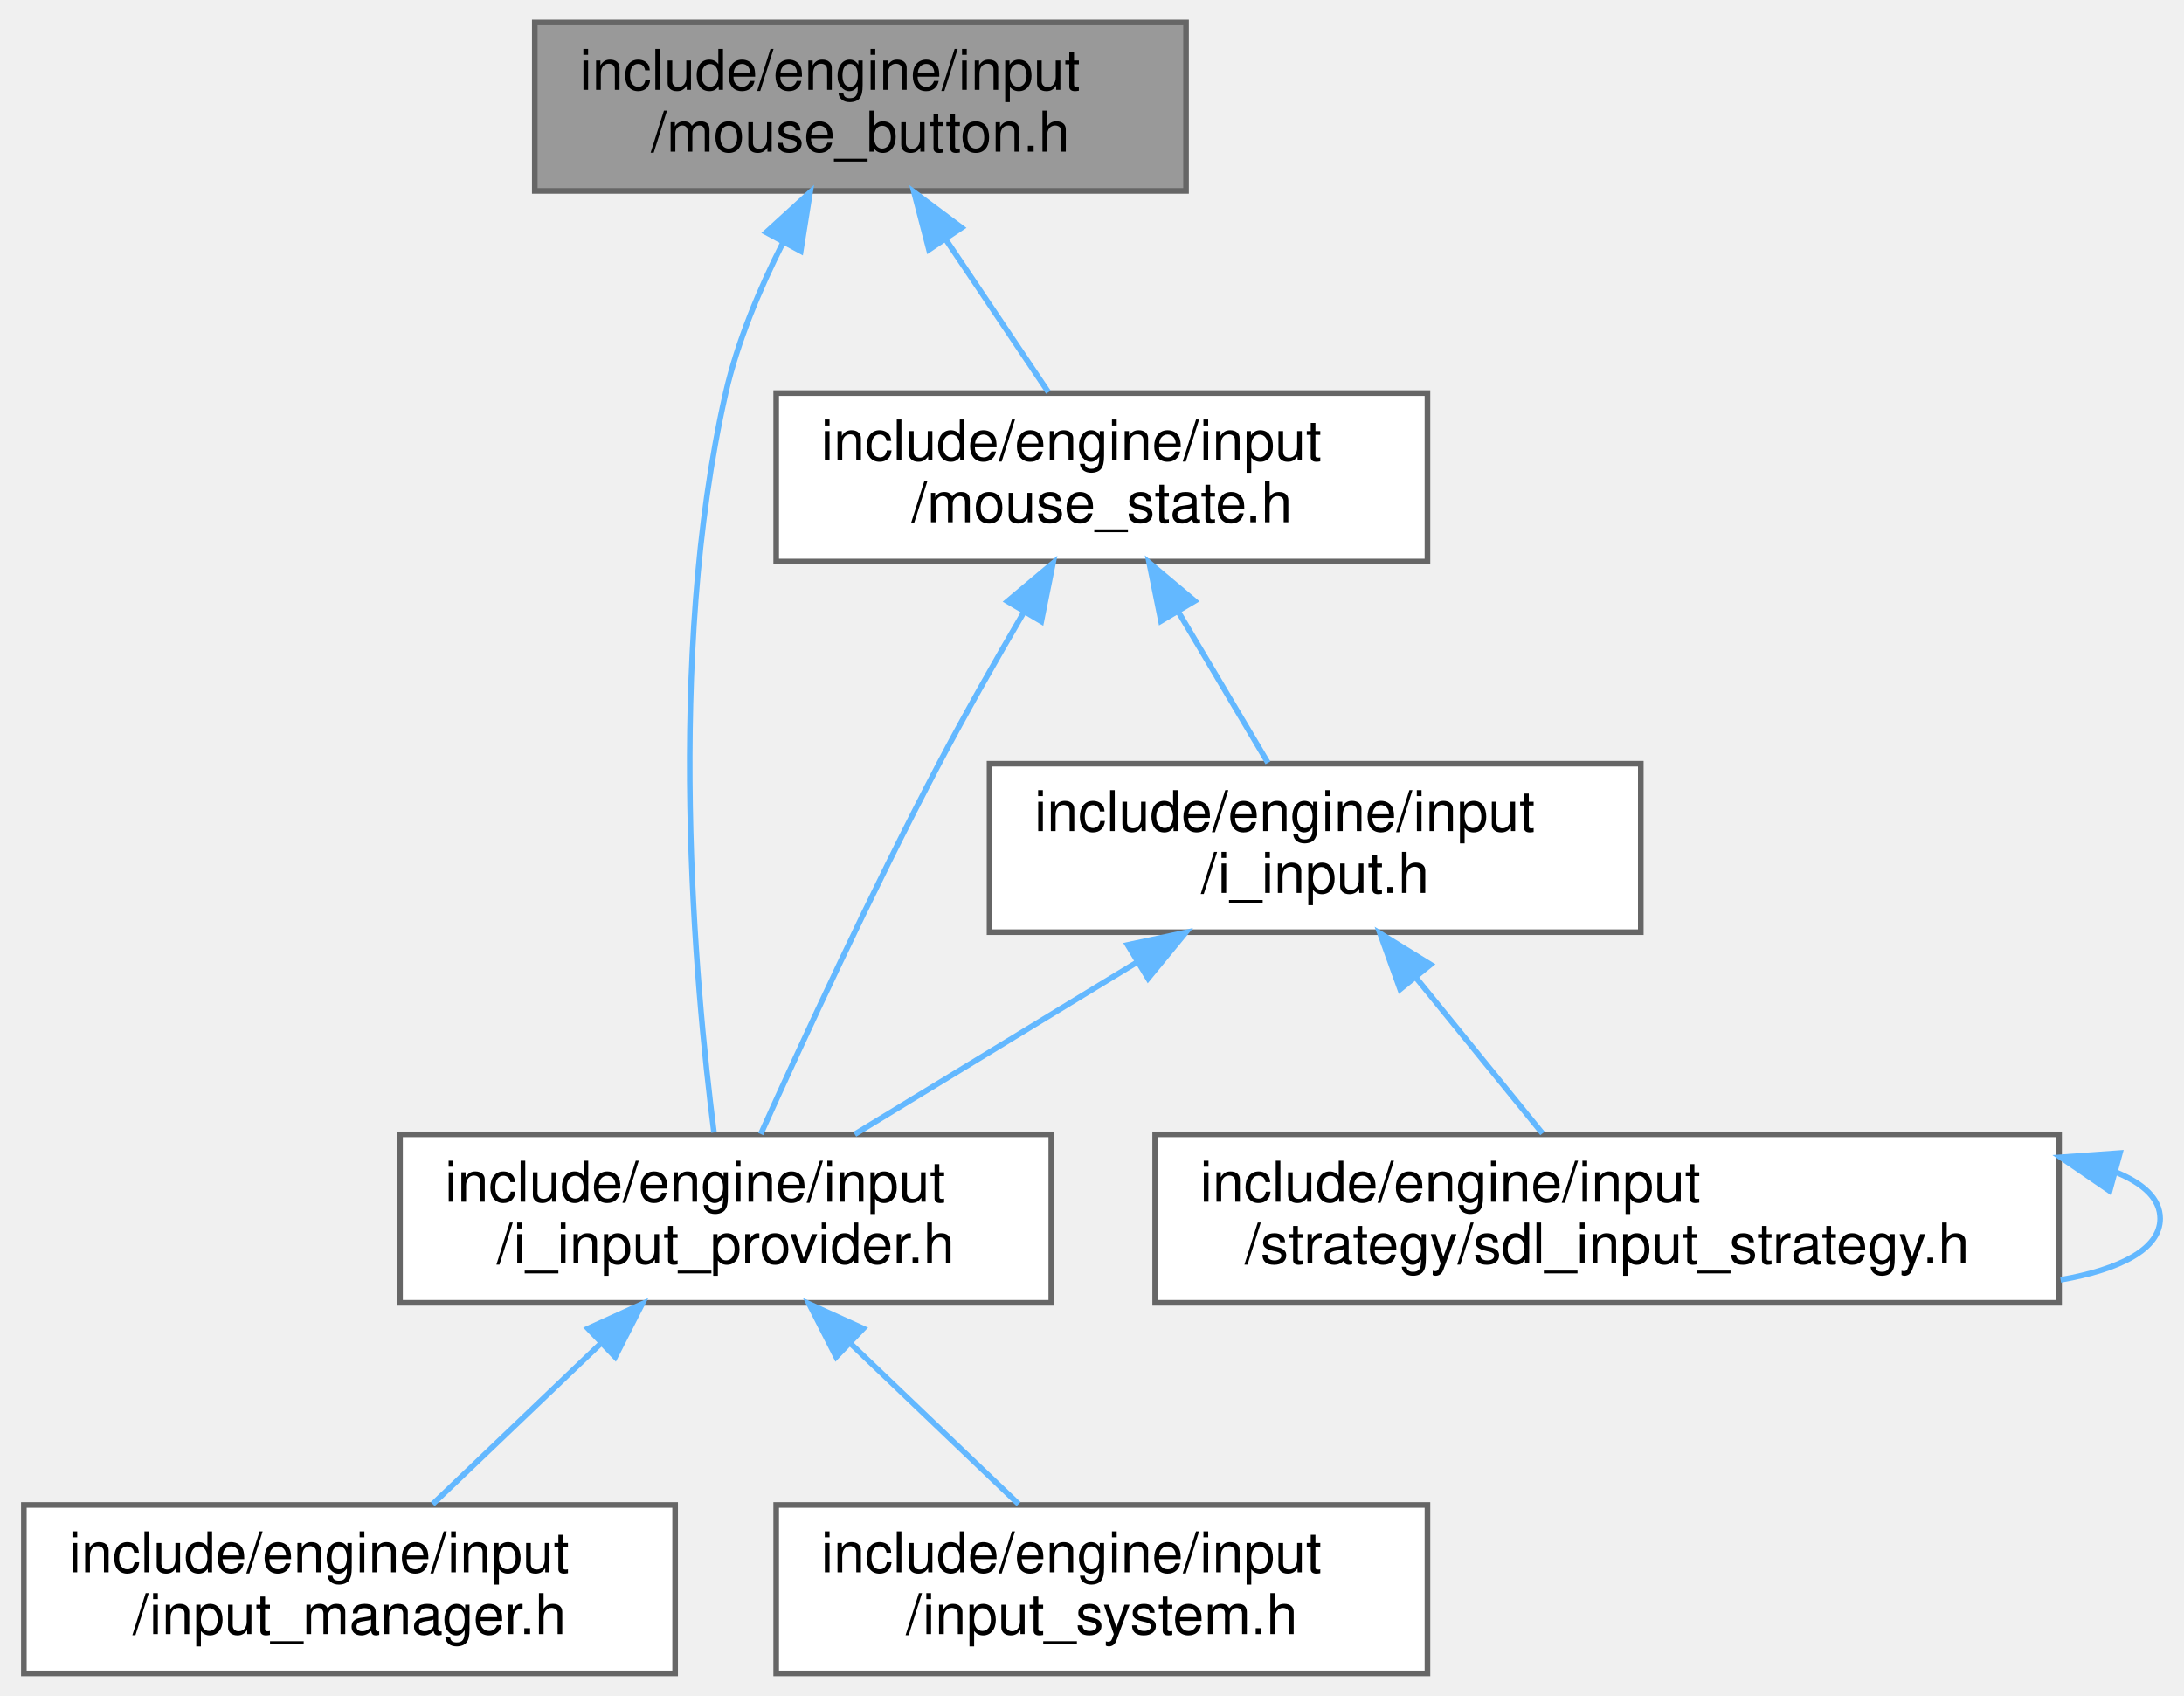
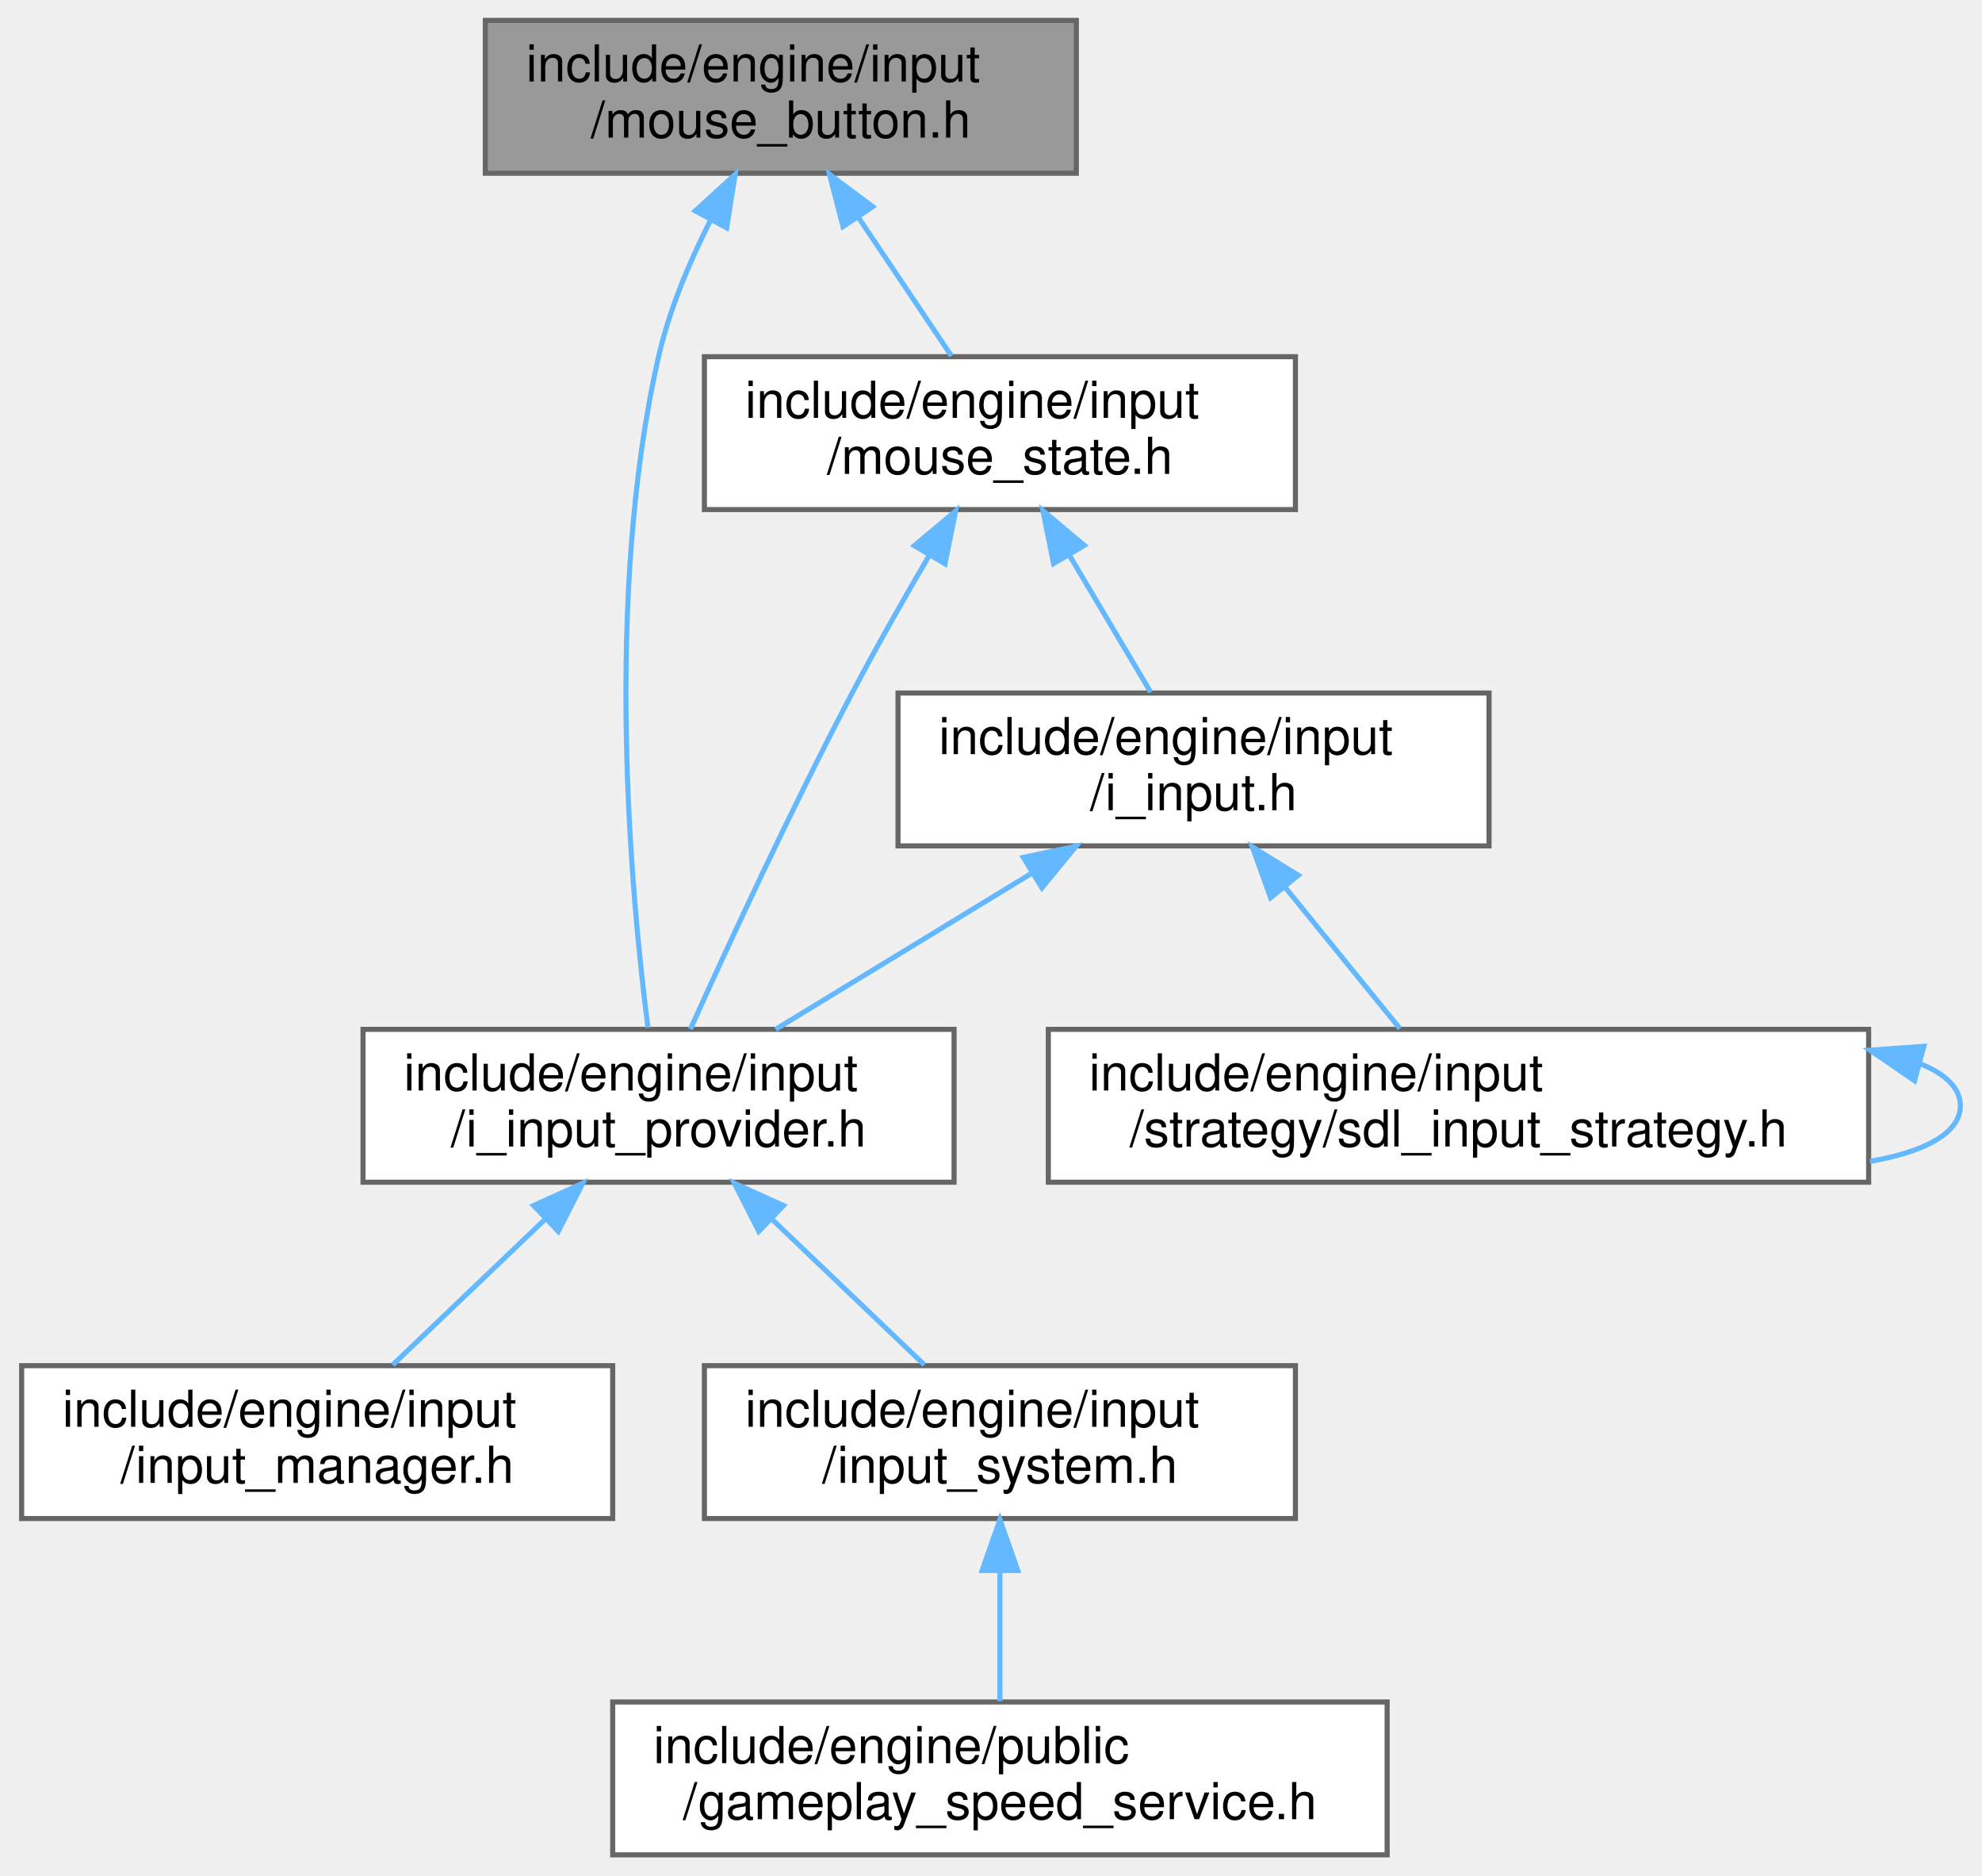
- <svg xmlns="http://www.w3.org/2000/svg" xmlns:xlink="http://www.w3.org/1999/xlink" width="389pt" height="302pt" viewBox="0.00 0.00 388.50 302.00">
-   <g id="graph0" class="graph" transform="scale(1 1) rotate(0) translate(4 298)">
+ <svg xmlns="http://www.w3.org/2000/svg" xmlns:xlink="http://www.w3.org/1999/xlink" width="389pt" height="368pt" viewBox="0.00 0.00 388.50 368.00">
+   <g id="graph0" class="graph" transform="scale(1 1) rotate(0) translate(4 364)">
    <g id="Node000001" class="node">
      <g id="a_Node000001">
        <a xlink:title=" ">
-           <polygon fill="#999999" stroke="#666666" points="207,-294 91,-294 91,-264 207,-264 207,-294" />
-           <text text-anchor="start" x="99" y="-282" font-family="Helvetica,sans-Serif" font-size="10.00">include/engine/input</text>
-           <text text-anchor="middle" x="149" y="-271" font-family="Helvetica,sans-Serif" font-size="10.00">/mouse_button.h</text>
+           <polygon fill="#999999" stroke="#666666" points="207,-360 91,-360 91,-330 207,-330 207,-360" />
+           <text text-anchor="start" x="99" y="-348" font-family="Helvetica,sans-Serif" font-size="10.00">include/engine/input</text>
+           <text text-anchor="middle" x="149" y="-337" font-family="Helvetica,sans-Serif" font-size="10.00">/mouse_button.h</text>
        </a>
      </g>
    </g>
    <g id="Node000002" class="node">
      <g id="a_Node000002">
        <a xlink:href="i__input__provider_8h.html" target="_top" xlink:title=" ">
-           <polygon fill="white" stroke="#666666" points="183,-96 67,-96 67,-66 183,-66 183,-96" />
-           <text text-anchor="start" x="75" y="-84" font-family="Helvetica,sans-Serif" font-size="10.00">include/engine/input</text>
-           <text text-anchor="middle" x="125" y="-73" font-family="Helvetica,sans-Serif" font-size="10.00">/i_input_provider.h</text>
+           <polygon fill="white" stroke="#666666" points="183,-162 67,-162 67,-132 183,-132 183,-162" />
+           <text text-anchor="start" x="75" y="-150" font-family="Helvetica,sans-Serif" font-size="10.00">include/engine/input</text>
+           <text text-anchor="middle" x="125" y="-139" font-family="Helvetica,sans-Serif" font-size="10.00">/i_input_provider.h</text>
        </a>
      </g>
    </g>
    <g id="edge1_Node000001_Node000002" class="edge">
      <g id="a_edge1_Node000001_Node000002">
        <a xlink:title=" ">
-           <path fill="none" stroke="#63b8ff" d="M135.22,-254.82C131.08,-246.64 127.09,-237.18 125,-228 114.26,-180.79 119.54,-122.76 122.92,-96.33" />
-           <polygon fill="#63b8ff" stroke="#63b8ff" points="132.21,-256.62 140.04,-263.76 138.37,-253.29 132.21,-256.62" />
+           <path fill="none" stroke="#63b8ff" d="M135.22,-320.82C131.08,-312.64 127.09,-303.18 125,-294 114.26,-246.79 119.54,-188.76 122.92,-162.33" />
+           <polygon fill="#63b8ff" stroke="#63b8ff" points="132.21,-322.62 140.04,-329.76 138.37,-319.29 132.21,-322.62" />
        </a>
      </g>
    </g>
-     <g id="Node000005" class="node">
-       <g id="a_Node000005">
+     <g id="Node000006" class="node">
+       <g id="a_Node000006">
        <a xlink:href="mouse__state_8h.html" target="_top" xlink:title=" ">
-           <polygon fill="white" stroke="#666666" points="250,-228 134,-228 134,-198 250,-198 250,-228" />
-           <text text-anchor="start" x="142" y="-216" font-family="Helvetica,sans-Serif" font-size="10.00">include/engine/input</text>
-           <text text-anchor="middle" x="192" y="-205" font-family="Helvetica,sans-Serif" font-size="10.00">/mouse_state.h</text>
+           <polygon fill="white" stroke="#666666" points="250,-294 134,-294 134,-264 250,-264 250,-294" />
+           <text text-anchor="start" x="142" y="-282" font-family="Helvetica,sans-Serif" font-size="10.00">include/engine/input</text>
+           <text text-anchor="middle" x="192" y="-271" font-family="Helvetica,sans-Serif" font-size="10.00">/mouse_state.h</text>
        </a>
      </g>
    </g>
-     <g id="edge4_Node000001_Node000005" class="edge">
-       <g id="a_edge4_Node000001_Node000005">
+     <g id="edge5_Node000001_Node000006" class="edge">
+       <g id="a_edge5_Node000001_Node000006">
        <a xlink:title=" ">
-           <path fill="none" stroke="#63b8ff" d="M164.29,-255.24C170.36,-246.21 177.14,-236.11 182.48,-228.16" />
-           <polygon fill="#63b8ff" stroke="#63b8ff" points="161.21,-253.54 158.54,-263.8 167.03,-257.45 161.21,-253.54" />
+           <path fill="none" stroke="#63b8ff" d="M164.29,-321.24C170.36,-312.21 177.14,-302.11 182.48,-294.16" />
+           <polygon fill="#63b8ff" stroke="#63b8ff" points="161.21,-319.54 158.54,-329.8 167.03,-323.45 161.21,-319.54" />
        </a>
      </g>
    </g>
    <g id="Node000003" class="node">
      <g id="a_Node000003">
        <a xlink:href="input__manager_8h.html" target="_top" xlink:title=" ">
-           <polygon fill="white" stroke="#666666" points="116,-30 0,-30 0,0 116,0 116,-30" />
-           <text text-anchor="start" x="8" y="-18" font-family="Helvetica,sans-Serif" font-size="10.00">include/engine/input</text>
-           <text text-anchor="middle" x="58" y="-7" font-family="Helvetica,sans-Serif" font-size="10.00">/input_manager.h</text>
+           <polygon fill="white" stroke="#666666" points="116,-96 0,-96 0,-66 116,-66 116,-96" />
+           <text text-anchor="start" x="8" y="-84" font-family="Helvetica,sans-Serif" font-size="10.00">include/engine/input</text>
+           <text text-anchor="middle" x="58" y="-73" font-family="Helvetica,sans-Serif" font-size="10.00">/input_manager.h</text>
        </a>
      </g>
    </g>
    <g id="edge2_Node000002_Node000003" class="edge">
      <g id="a_edge2_Node000002_Node000003">
        <a xlink:title=" ">
-           <path fill="none" stroke="#63b8ff" d="M102.65,-58.65C92.83,-49.27 81.58,-38.53 72.83,-30.16" />
-           <polygon fill="#63b8ff" stroke="#63b8ff" points="100.48,-61.42 110.13,-65.8 105.32,-56.36 100.48,-61.42" />
+           <path fill="none" stroke="#63b8ff" d="M102.65,-124.65C92.83,-115.27 81.58,-104.53 72.83,-96.16" />
+           <polygon fill="#63b8ff" stroke="#63b8ff" points="100.48,-127.42 110.13,-131.8 105.32,-122.36 100.48,-127.42" />
        </a>
      </g>
    </g>
    <g id="Node000004" class="node">
      <g id="a_Node000004">
        <a xlink:href="input__system_8h.html" target="_top" xlink:title=" ">
-           <polygon fill="white" stroke="#666666" points="250,-30 134,-30 134,0 250,0 250,-30" />
-           <text text-anchor="start" x="142" y="-18" font-family="Helvetica,sans-Serif" font-size="10.00">include/engine/input</text>
-           <text text-anchor="middle" x="192" y="-7" font-family="Helvetica,sans-Serif" font-size="10.00">/input_system.h</text>
+           <polygon fill="white" stroke="#666666" points="250,-96 134,-96 134,-66 250,-66 250,-96" />
+           <text text-anchor="start" x="142" y="-84" font-family="Helvetica,sans-Serif" font-size="10.00">include/engine/input</text>
+           <text text-anchor="middle" x="192" y="-73" font-family="Helvetica,sans-Serif" font-size="10.00">/input_system.h</text>
        </a>
      </g>
    </g>
    <g id="edge3_Node000002_Node000004" class="edge">
      <g id="a_edge3_Node000002_Node000004">
        <a xlink:title=" ">
-           <path fill="none" stroke="#63b8ff" d="M147.35,-58.65C157.17,-49.27 168.42,-38.53 177.17,-30.16" />
-           <polygon fill="#63b8ff" stroke="#63b8ff" points="144.68,-56.36 139.87,-65.8 149.52,-61.42 144.68,-56.36" />
+           <path fill="none" stroke="#63b8ff" d="M147.35,-124.65C157.17,-115.27 168.42,-104.53 177.17,-96.16" />
+           <polygon fill="#63b8ff" stroke="#63b8ff" points="144.68,-122.36 139.87,-131.8 149.52,-127.42 144.68,-122.36" />
        </a>
      </g>
    </g>
-     <g id="edge9_Node000005_Node000002" class="edge">
-       <g id="a_edge9_Node000005_Node000002">
-         <a xlink:title=" ">
-           <path fill="none" stroke="#63b8ff" d="M178.06,-188.89C173.15,-180.5 167.69,-170.9 163,-162 151.04,-139.28 138.51,-112.16 131.25,-96.05" />
-           <polygon fill="#63b8ff" stroke="#63b8ff" points="175.2,-190.92 183.31,-197.73 181.22,-187.35 175.2,-190.92" />
+     <g id="Node000005" class="node">
+       <g id="a_Node000005">
+         <a xlink:href="gameplay__speed__service_8h.html" target="_top" xlink:title=" ">
+           <polygon fill="white" stroke="#666666" points="268,-30 116,-30 116,0 268,0 268,-30" />
+           <text text-anchor="start" x="124" y="-18" font-family="Helvetica,sans-Serif" font-size="10.00">include/engine/public</text>
+           <text text-anchor="middle" x="192" y="-7" font-family="Helvetica,sans-Serif" font-size="10.00">/gameplay_speed_service.h</text>
        </a>
      </g>
    </g>
-     <g id="Node000006" class="node">
-       <g id="a_Node000006">
-         <a xlink:href="i__input_8h.html" target="_top" xlink:title=" ">
-           <polygon fill="white" stroke="#666666" points="288,-162 172,-162 172,-132 288,-132 288,-162" />
-           <text text-anchor="start" x="180" y="-150" font-family="Helvetica,sans-Serif" font-size="10.00">include/engine/input</text>
-           <text text-anchor="middle" x="230" y="-139" font-family="Helvetica,sans-Serif" font-size="10.00">/i_input.h</text>
+     <g id="edge4_Node000004_Node000005" class="edge">
+       <g id="a_edge4_Node000004_Node000005">
+         <a xlink:title=" ">
+           <path fill="none" stroke="#63b8ff" d="M192,-55.54C192,-46.96 192,-37.61 192,-30.16" />
+           <polygon fill="#63b8ff" stroke="#63b8ff" points="188.5,-55.8 192,-65.8 195.5,-55.8 188.5,-55.8" />
        </a>
      </g>
    </g>
-     <g id="edge5_Node000005_Node000006" class="edge">
-       <g id="a_edge5_Node000005_Node000006">
+     <g id="edge10_Node000006_Node000002" class="edge">
+       <g id="a_edge10_Node000006_Node000002">
        <a xlink:title=" ">
-           <path fill="none" stroke="#63b8ff" d="M205.68,-188.96C211,-180 216.92,-170.03 221.59,-162.16" />
-           <polygon fill="#63b8ff" stroke="#63b8ff" points="202.53,-187.41 200.43,-197.8 208.55,-190.98 202.53,-187.41" />
-         </a>
-       </g>
-     </g>
-     <g id="edge6_Node000006_Node000002" class="edge">
-       <g id="a_edge6_Node000006_Node000002">
-         <a xlink:title=" ">
-           <path fill="none" stroke="#63b8ff" d="M198.33,-126.69C182.12,-116.82 162.75,-105.01 147.99,-96.01" />
-           <polygon fill="#63b8ff" stroke="#63b8ff" points="196.6,-129.74 206.96,-131.95 200.24,-123.76 196.6,-129.74" />
+           <path fill="none" stroke="#63b8ff" d="M178.06,-254.89C173.15,-246.5 167.69,-236.9 163,-228 151.04,-205.28 138.51,-178.16 131.25,-162.05" />
+           <polygon fill="#63b8ff" stroke="#63b8ff" points="175.2,-256.92 183.31,-263.73 181.22,-253.35 175.2,-256.92" />
        </a>
      </g>
    </g>
    <g id="Node000007" class="node">
      <g id="a_Node000007">
-         <a xlink:href="sdl__input__strategy_8h.html" target="_top" xlink:title=" ">
-           <polygon fill="white" stroke="#666666" points="362.5,-96 201.5,-96 201.5,-66 362.5,-66 362.5,-96" />
-           <text text-anchor="start" x="209.5" y="-84" font-family="Helvetica,sans-Serif" font-size="10.00">include/engine/input</text>
-           <text text-anchor="middle" x="282" y="-73" font-family="Helvetica,sans-Serif" font-size="10.00">/strategy/sdl_input_strategy.h</text>
+         <a xlink:href="i__input_8h.html" target="_top" xlink:title=" ">
+           <polygon fill="white" stroke="#666666" points="288,-228 172,-228 172,-198 288,-198 288,-228" />
+           <text text-anchor="start" x="180" y="-216" font-family="Helvetica,sans-Serif" font-size="10.00">include/engine/input</text>
+           <text text-anchor="middle" x="230" y="-205" font-family="Helvetica,sans-Serif" font-size="10.00">/i_input.h</text>
        </a>
      </g>
    </g>
-     <g id="edge7_Node000006_Node000007" class="edge">
-       <g id="a_edge7_Node000006_Node000007">
+     <g id="edge6_Node000006_Node000007" class="edge">
+       <g id="a_edge6_Node000006_Node000007">
        <a xlink:title=" ">
-           <path fill="none" stroke="#63b8ff" d="M248.03,-123.81C255.48,-114.64 263.9,-104.28 270.49,-96.16" />
-           <polygon fill="#63b8ff" stroke="#63b8ff" points="245.13,-121.83 241.54,-131.8 250.56,-126.24 245.13,-121.83" />
+           <path fill="none" stroke="#63b8ff" d="M205.68,-254.96C211,-246 216.92,-236.03 221.59,-228.16" />
+           <polygon fill="#63b8ff" stroke="#63b8ff" points="202.53,-253.41 200.43,-263.8 208.55,-256.98 202.53,-253.41" />
        </a>
      </g>
    </g>
-     <g id="edge8_Node000007_Node000007" class="edge">
-       <g id="a_edge8_Node000007_Node000007">
+     <g id="edge7_Node000007_Node000002" class="edge">
+       <g id="a_edge7_Node000007_Node000002">
        <a xlink:title=" ">
-           <path fill="none" stroke="#63b8ff" d="M372.71,-89.22C377.6,-87.21 380.5,-84.47 380.5,-81 380.5,-75.59 373.43,-71.95 362.77,-70.09" />
-           <polygon fill="#63b8ff" stroke="#63b8ff" points="371.51,-85.92 362.77,-91.91 373.34,-92.67 371.51,-85.92" />
+           <path fill="none" stroke="#63b8ff" d="M198.33,-192.69C182.12,-182.82 162.75,-171.01 147.99,-162.01" />
+           <polygon fill="#63b8ff" stroke="#63b8ff" points="196.6,-195.74 206.96,-197.95 200.24,-189.76 196.6,-195.74" />
+         </a>
+       </g>
+     </g>
+     <g id="Node000008" class="node">
+       <g id="a_Node000008">
+         <a xlink:href="sdl__input__strategy_8h.html" target="_top" xlink:title=" ">
+           <polygon fill="white" stroke="#666666" points="362.5,-162 201.5,-162 201.5,-132 362.5,-132 362.5,-162" />
+           <text text-anchor="start" x="209.5" y="-150" font-family="Helvetica,sans-Serif" font-size="10.00">include/engine/input</text>
+           <text text-anchor="middle" x="282" y="-139" font-family="Helvetica,sans-Serif" font-size="10.00">/strategy/sdl_input_strategy.h</text>
+         </a>
+       </g>
+     </g>
+     <g id="edge8_Node000007_Node000008" class="edge">
+       <g id="a_edge8_Node000007_Node000008">
+         <a xlink:title=" ">
+           <path fill="none" stroke="#63b8ff" d="M248.03,-189.81C255.48,-180.64 263.9,-170.28 270.49,-162.16" />
+           <polygon fill="#63b8ff" stroke="#63b8ff" points="245.13,-187.83 241.54,-197.8 250.56,-192.24 245.13,-187.83" />
+         </a>
+       </g>
+     </g>
+     <g id="edge9_Node000008_Node000008" class="edge">
+       <g id="a_edge9_Node000008_Node000008">
+         <a xlink:title=" ">
+           <path fill="none" stroke="#63b8ff" d="M372.71,-155.22C377.6,-153.21 380.5,-150.47 380.5,-147 380.5,-141.59 373.43,-137.95 362.77,-136.09" />
+           <polygon fill="#63b8ff" stroke="#63b8ff" points="371.51,-151.92 362.77,-157.91 373.34,-158.67 371.51,-151.92" />
        </a>
      </g>
    </g>
  </g>
</svg>
